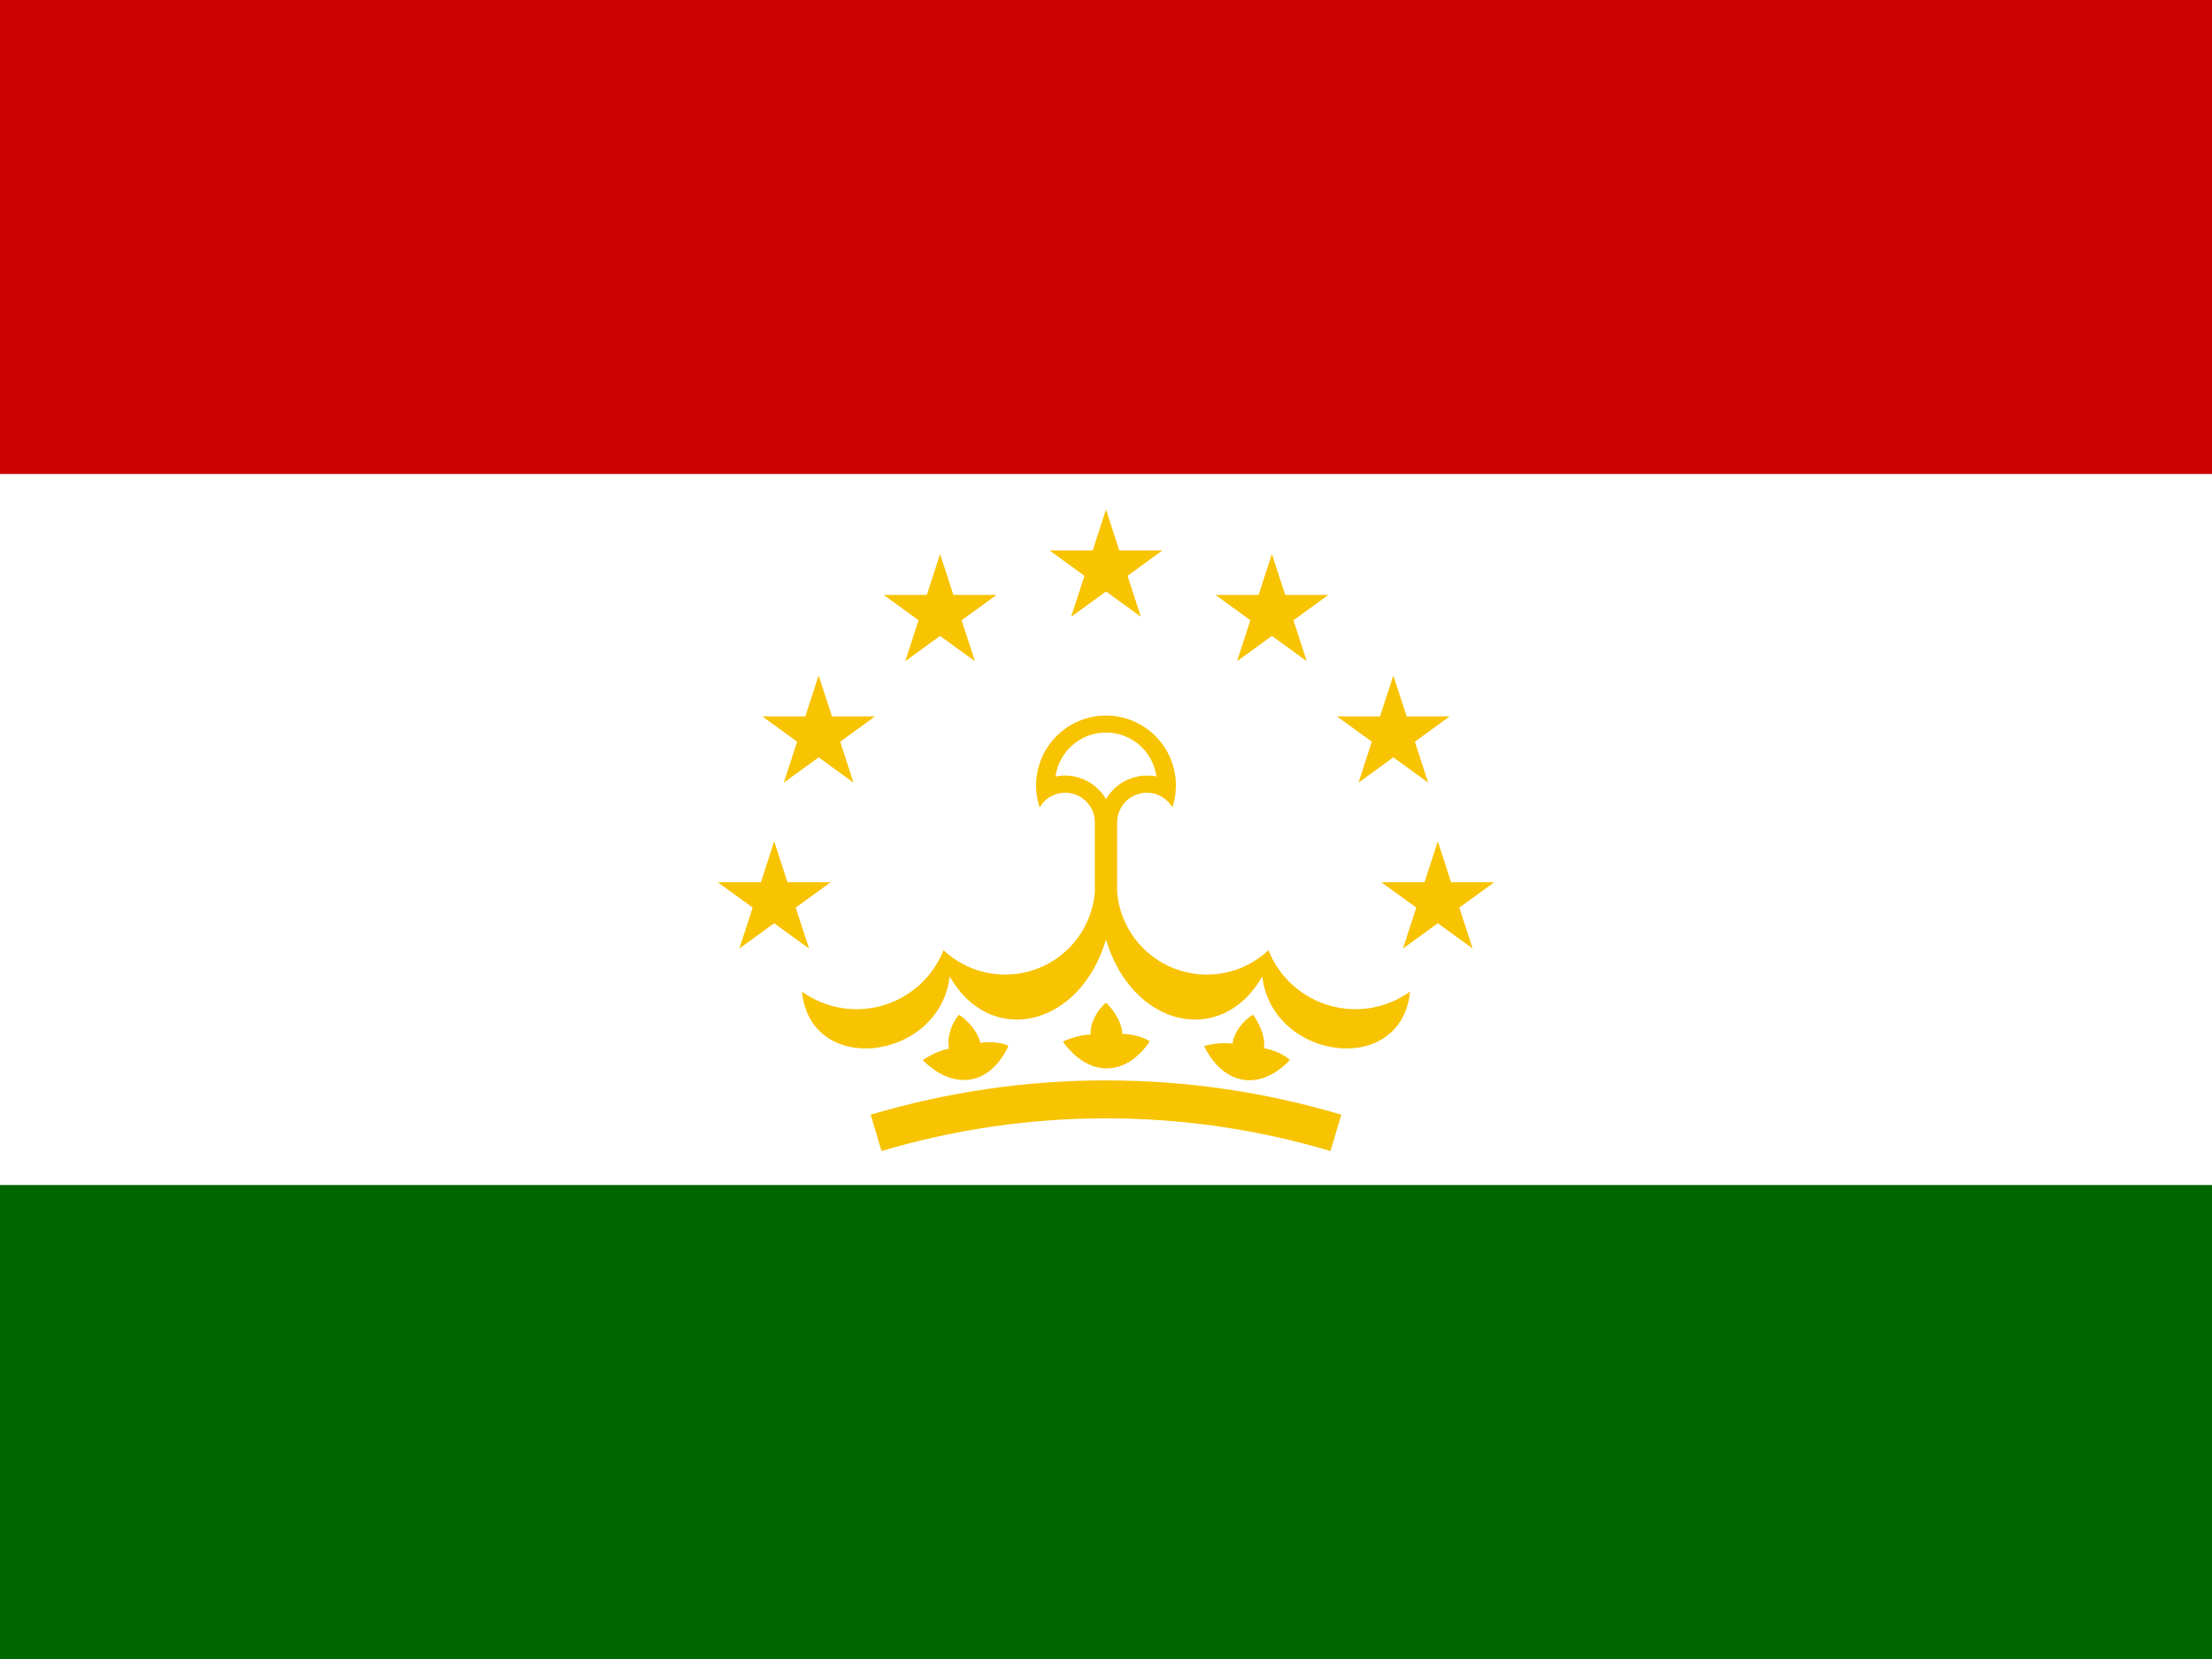
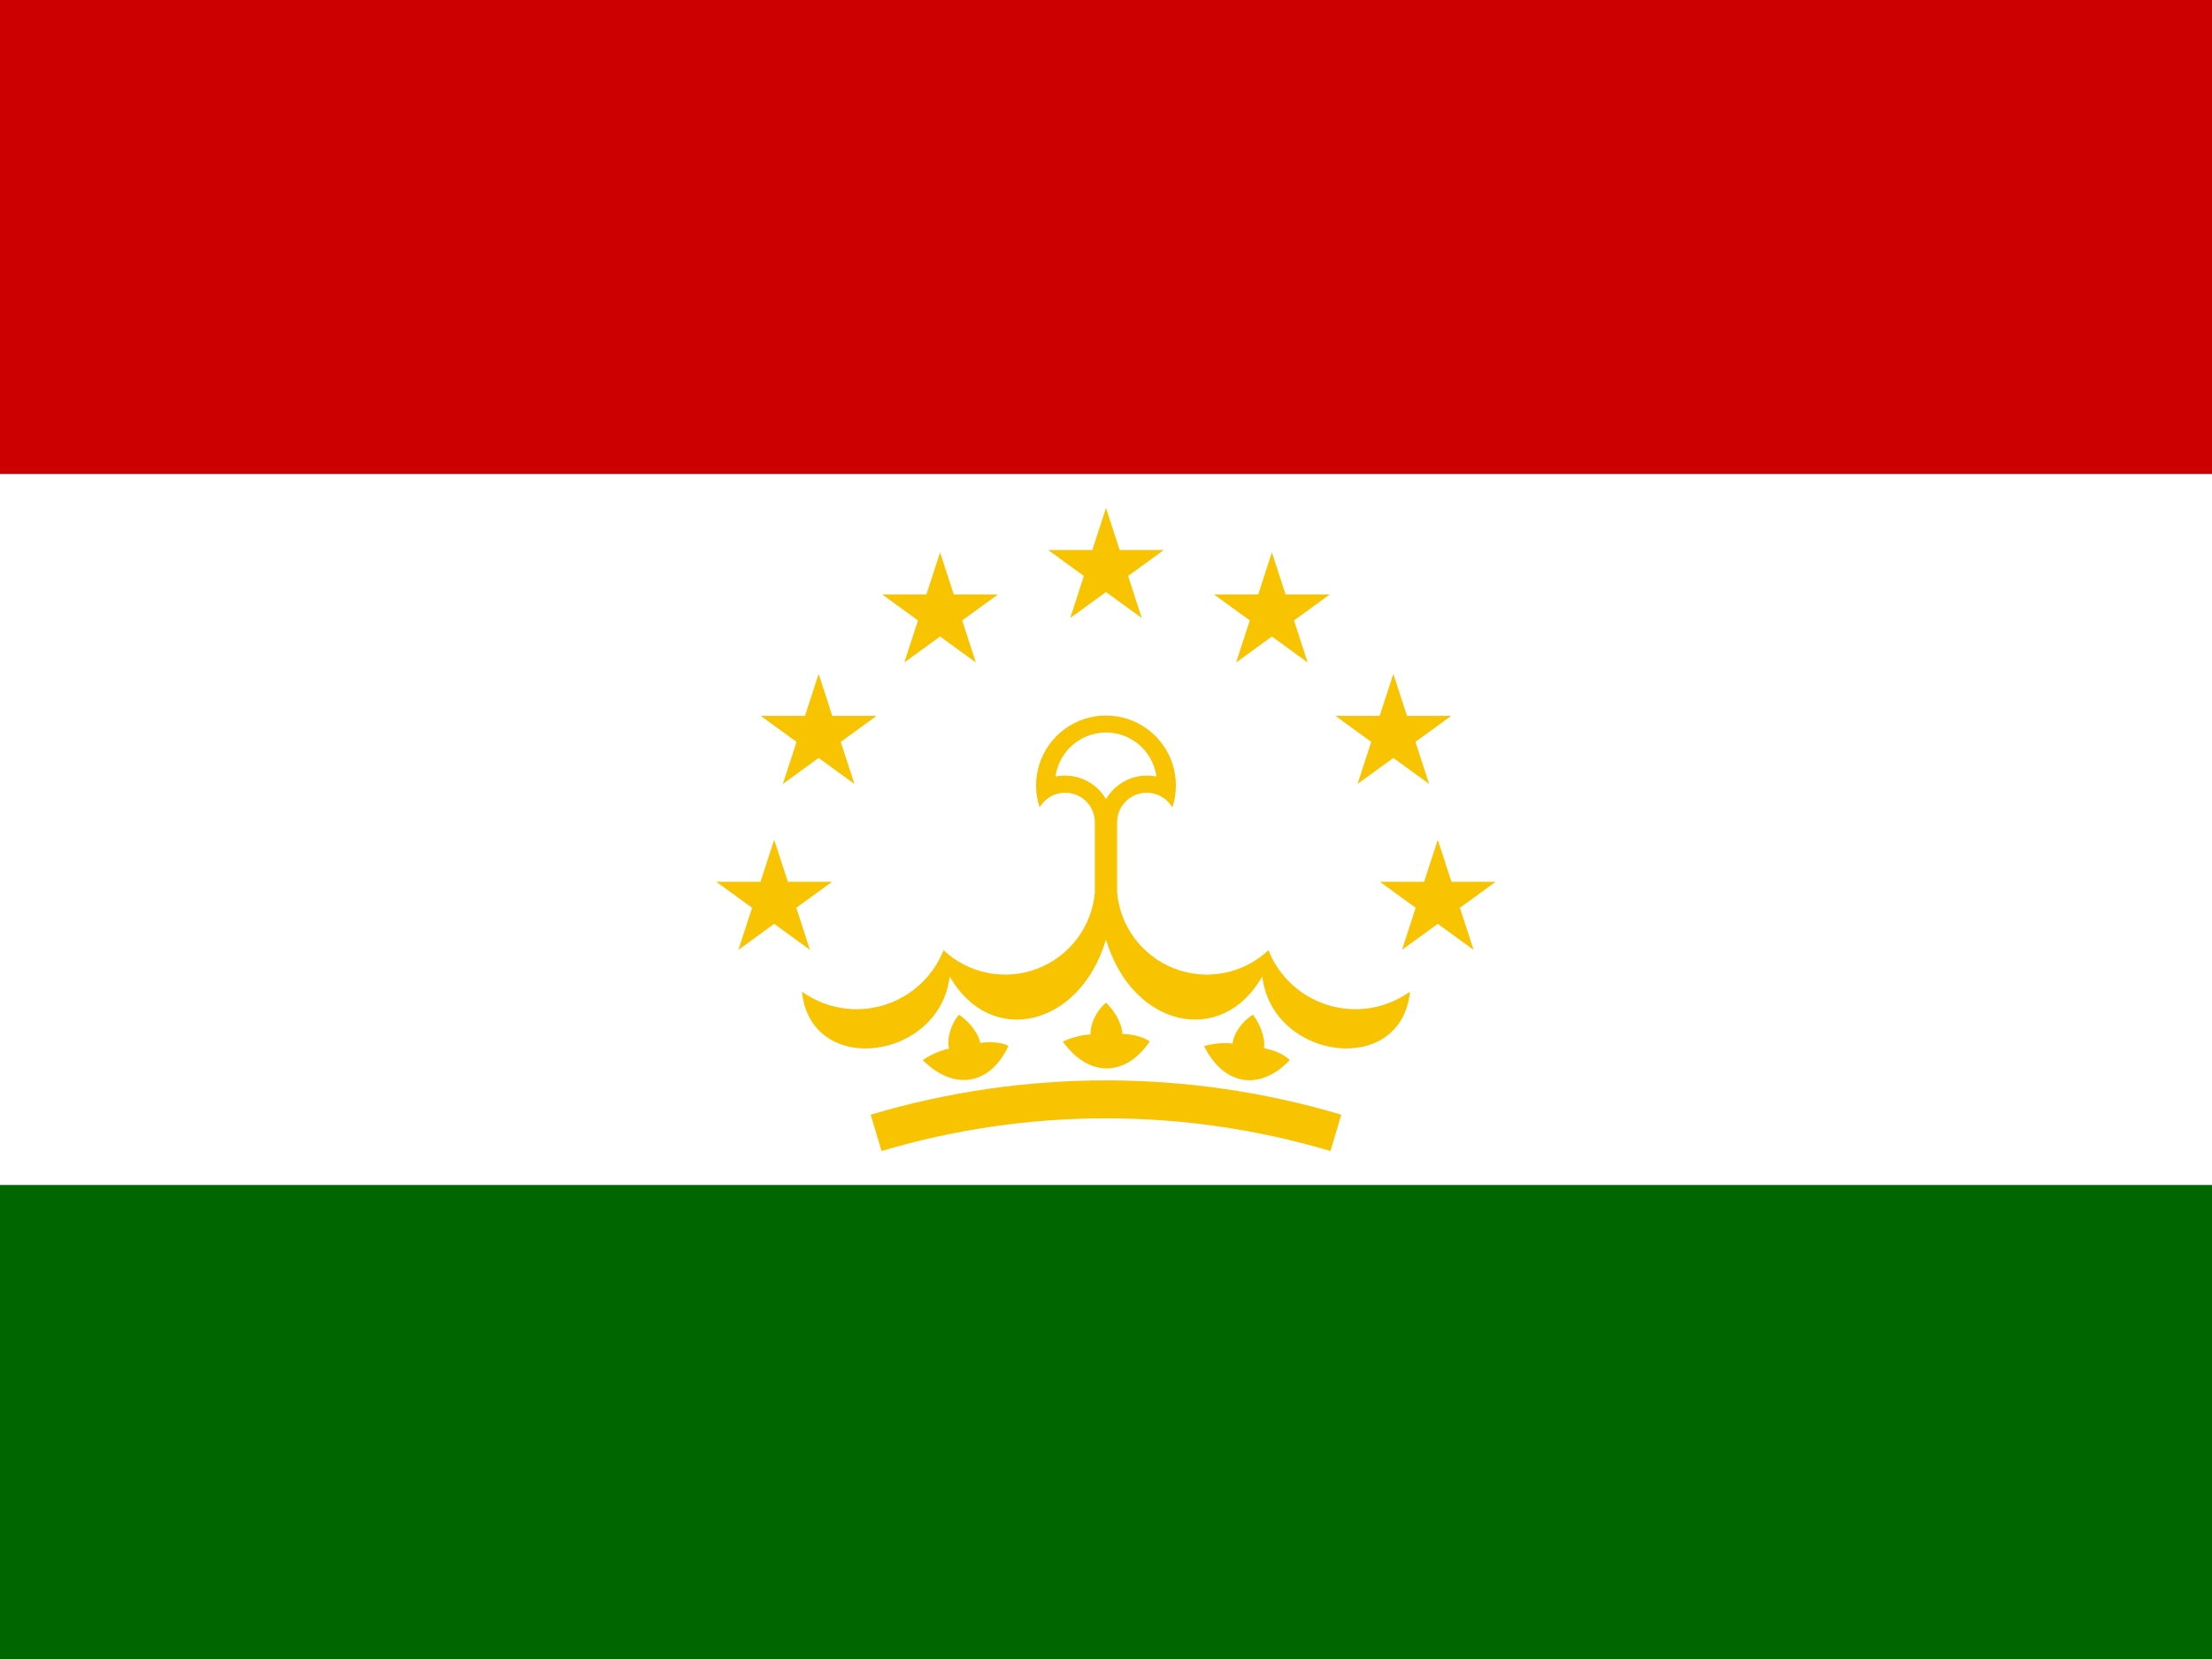
- <svg xmlns="http://www.w3.org/2000/svg" xmlns:xlink="http://www.w3.org/1999/xlink" id="svg3446" height="480" width="640" version="1.1">
-   <defs id="defs3448">
-     <clipPath id="clipPath7362" clipPathUnits="userSpaceOnUse">
-       <rect id="rect7364" fill-opacity="0.67" height="512" width="682.67" y="0" x="-85.648" />
-     </clipPath>
-   </defs>
-   <rect style="fill:#006600" y="-1.5000001e-06" x="0" width="640" height="480" id="rect3880" />
-   <rect style="fill:#ffffff" y="-1.5000001e-06" x="0" width="640" height="342.857" id="rect3882" />
-   <rect style="fill:#cc0000" y="-1.5000001e-06" x="0" width="640" height="137.143" id="rect3884" />
-   <g style="fill:#f8c300" id="g3886" transform="matrix(0.6857143,0,0,0.6857143,-160,-1.5e-6)">
-     <path d="m 672,340.7 a 12.5,12.5 0 0 1 23.3,5.9 l 0,50 9.4,0 0,-50 a 12.5,12.5 0 0 1 23.3,-5.9 29.5,29.5 0 1 0 -56,0" id="path3888" />
-     <path style="fill:#ffffff" d="m 678.7,327.65 a 20,20 0 0 1 21.3,9.55 20,20 0 0 1 21.3,-9.55 21.5,21.5 0 0 0 -42.6,0" id="path3890" />
-     <path id="w" d="m 695.3,376.627 a 38,38 0 0 1 -63.845,24.316 39.5,39.5 0 0 1 -59.734,17.467 c 3.65,36.426 58.252,28.989 62.32,-6.429 17.154,30.115 54.873,21.49 65.91,-15.4 z" />
-     <use height="100%" width="100%" y="0" x="0" xlink:href="#w" transform="matrix(-1,0,0,1,1400,0)" id="use3893" />
-     <path id="r" d="m 658.84,441.31 c -7.618,16.446 -22.845,19.271 -36.164,5.995 0,0 5.354,-3.783 11.086,-4.826 -1.075,-4.574 1.129,-10.902 4.235,-14.324 3.257,2.226 7.804,6.689 8.96,11.874 8.029,-1.039 11.883,1.282 11.883,1.282 z" />
-     <use height="100%" width="100%" y="0" x="0" xlink:href="#r" transform="matrix(0.9866575,0.1628094,-0.1628094,0.9866575,140.2385,-103.2392)" id="use3896" />
-     <use height="100%" width="100%" y="0" x="0" xlink:href="#r" transform="matrix(0.9469862,0.3212742,-0.3212742,0.9469862,295.4141,-182.2688)" id="use3898" />
-     <path style="fill:none;stroke:#f8c300;stroke-width:16" d="m 603,478 a 340,340 0 0 1 194,0" id="path3900" />
-     <g transform="translate(700,380)" id="g3902">
-       <g transform="translate(0,-140)" id="g3904">
-         <polygon id="s" points="-488533,-158734 488533,-158734 -301930,415571 0,-513674 301930,415571 " transform="scale(4.8669e-5,4.8669e-5)" />
+ <svg xmlns="http://www.w3.org/2000/svg" xmlns:xlink="http://www.w3.org/1999/xlink" height="480" width="640">
+   <path fill="#060" d="M0 0h640v480H0z" />
+   <path fill="#fff" d="M0 0h640v342.857H0z" />
+   <path fill="#c00" d="M0 0h640v137.143H0z" />
+   <g transform="matrix(.68571 0 0 .68571 -160 0)" fill="#f8c300">
+     <path d="M672 340.7a12.5 12.5 0 0 1 23.3 5.9v50h9.4v-50a12.5 12.5 0 0 1 23.3-5.9 29.5 29.5 0 1 0-56 0" />
+     <path d="M678.7 327.65a20 20 0 0 1 21.3 9.55 20 20 0 0 1 21.3-9.55 21.5 21.5 0 0 0-42.6 0" fill="#fff" />
+     <path id="a" d="M695.3 376.627a38 38 0 0 1-63.845 24.316 39.5 39.5 0 0 1-59.734 17.467c3.65 36.426 58.252 28.989 62.32-6.429 17.154 30.115 54.873 21.49 65.91-15.4z" />
+     <use height="100%" width="100%" xlink:href="#a" transform="matrix(-1 0 0 1 1400 0)" />
+     <path id="b" d="M658.84 441.31c-7.618 16.446-22.845 19.271-36.164 5.995 0 0 5.354-3.783 11.086-4.826-1.075-4.574 1.13-10.902 4.235-14.324 3.258 2.227 7.804 6.689 8.96 11.874 8.03-1.04 11.883 1.282 11.883 1.282z" />
+     <use height="100%" width="100%" xlink:href="#b" transform="rotate(9.37 700 804)" />
+     <use height="100%" width="100%" xlink:href="#b" transform="rotate(18.74 700 804)" />
+     <path d="M603 478a340 340 0 0 1 194 0" fill="none" stroke="#f8c300" stroke-width="16" />
+     <g transform="translate(700 380)">
+       <g transform="translate(0 -140)">
+         <path id="c" transform="scale(.00005)" d="M-488533-158734h977066l-790463 574305L0-513674l301930 929245z" />
      </g>
-       <g id="h">
-         <use height="100%" width="100%" y="0" x="0" xlink:href="#s" transform="translate(-70,-121.2436)" id="use3908" />
-         <use height="100%" width="100%" y="0" x="0" xlink:href="#s" transform="translate(-121.2436,-70)" id="use3910" />
-         <use height="100%" width="100%" y="0" x="0" xlink:href="#s" transform="translate(-140,0)" id="use3912" />
+       <g id="d">
+         <use height="100%" width="100%" xlink:href="#c" transform="translate(-70 -121.244)" />
+         <use height="100%" width="100%" xlink:href="#c" transform="translate(-121.244 -70)" />
+         <use height="100%" width="100%" xlink:href="#c" transform="translate(-140)" />
      </g>
-       <use height="100%" width="100%" y="0" x="0" xlink:href="#h" transform="scale(-1,1)" id="use3914" />
+       <use height="100%" width="100%" xlink:href="#d" transform="scale(-1 1)" />
    </g>
  </g>
</svg>
